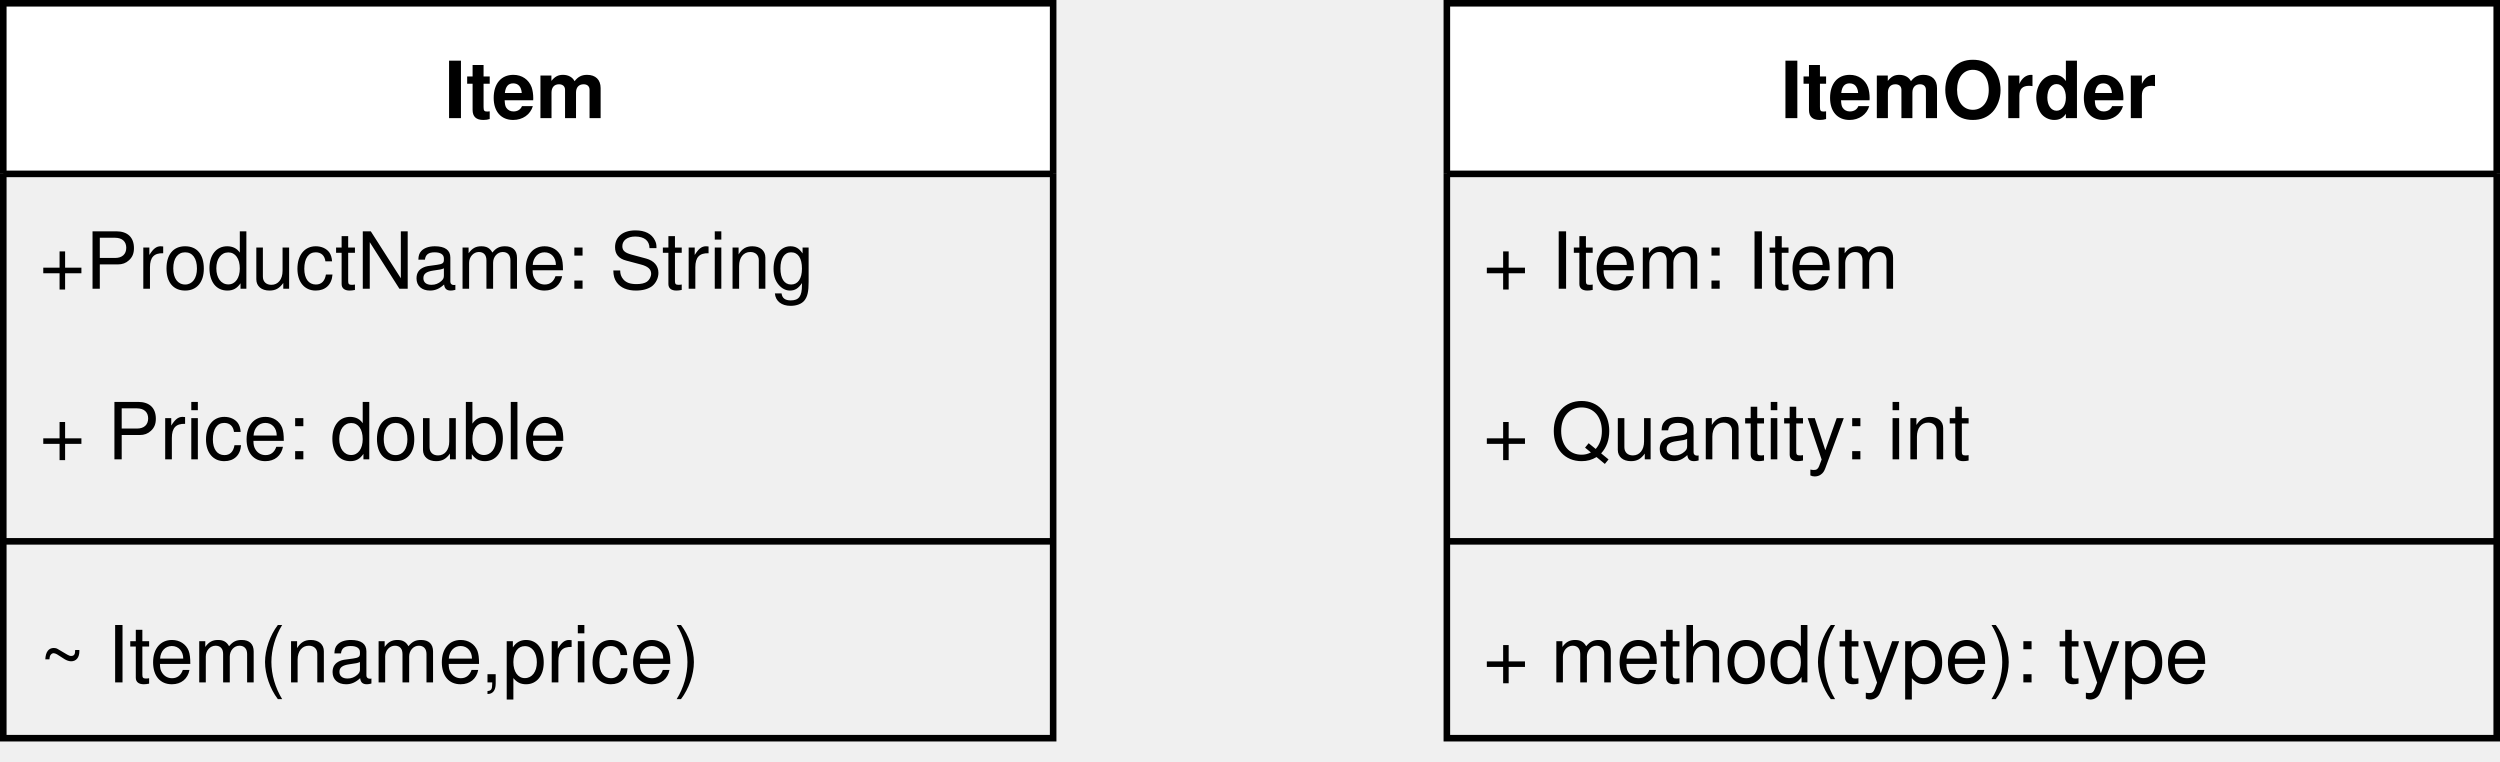
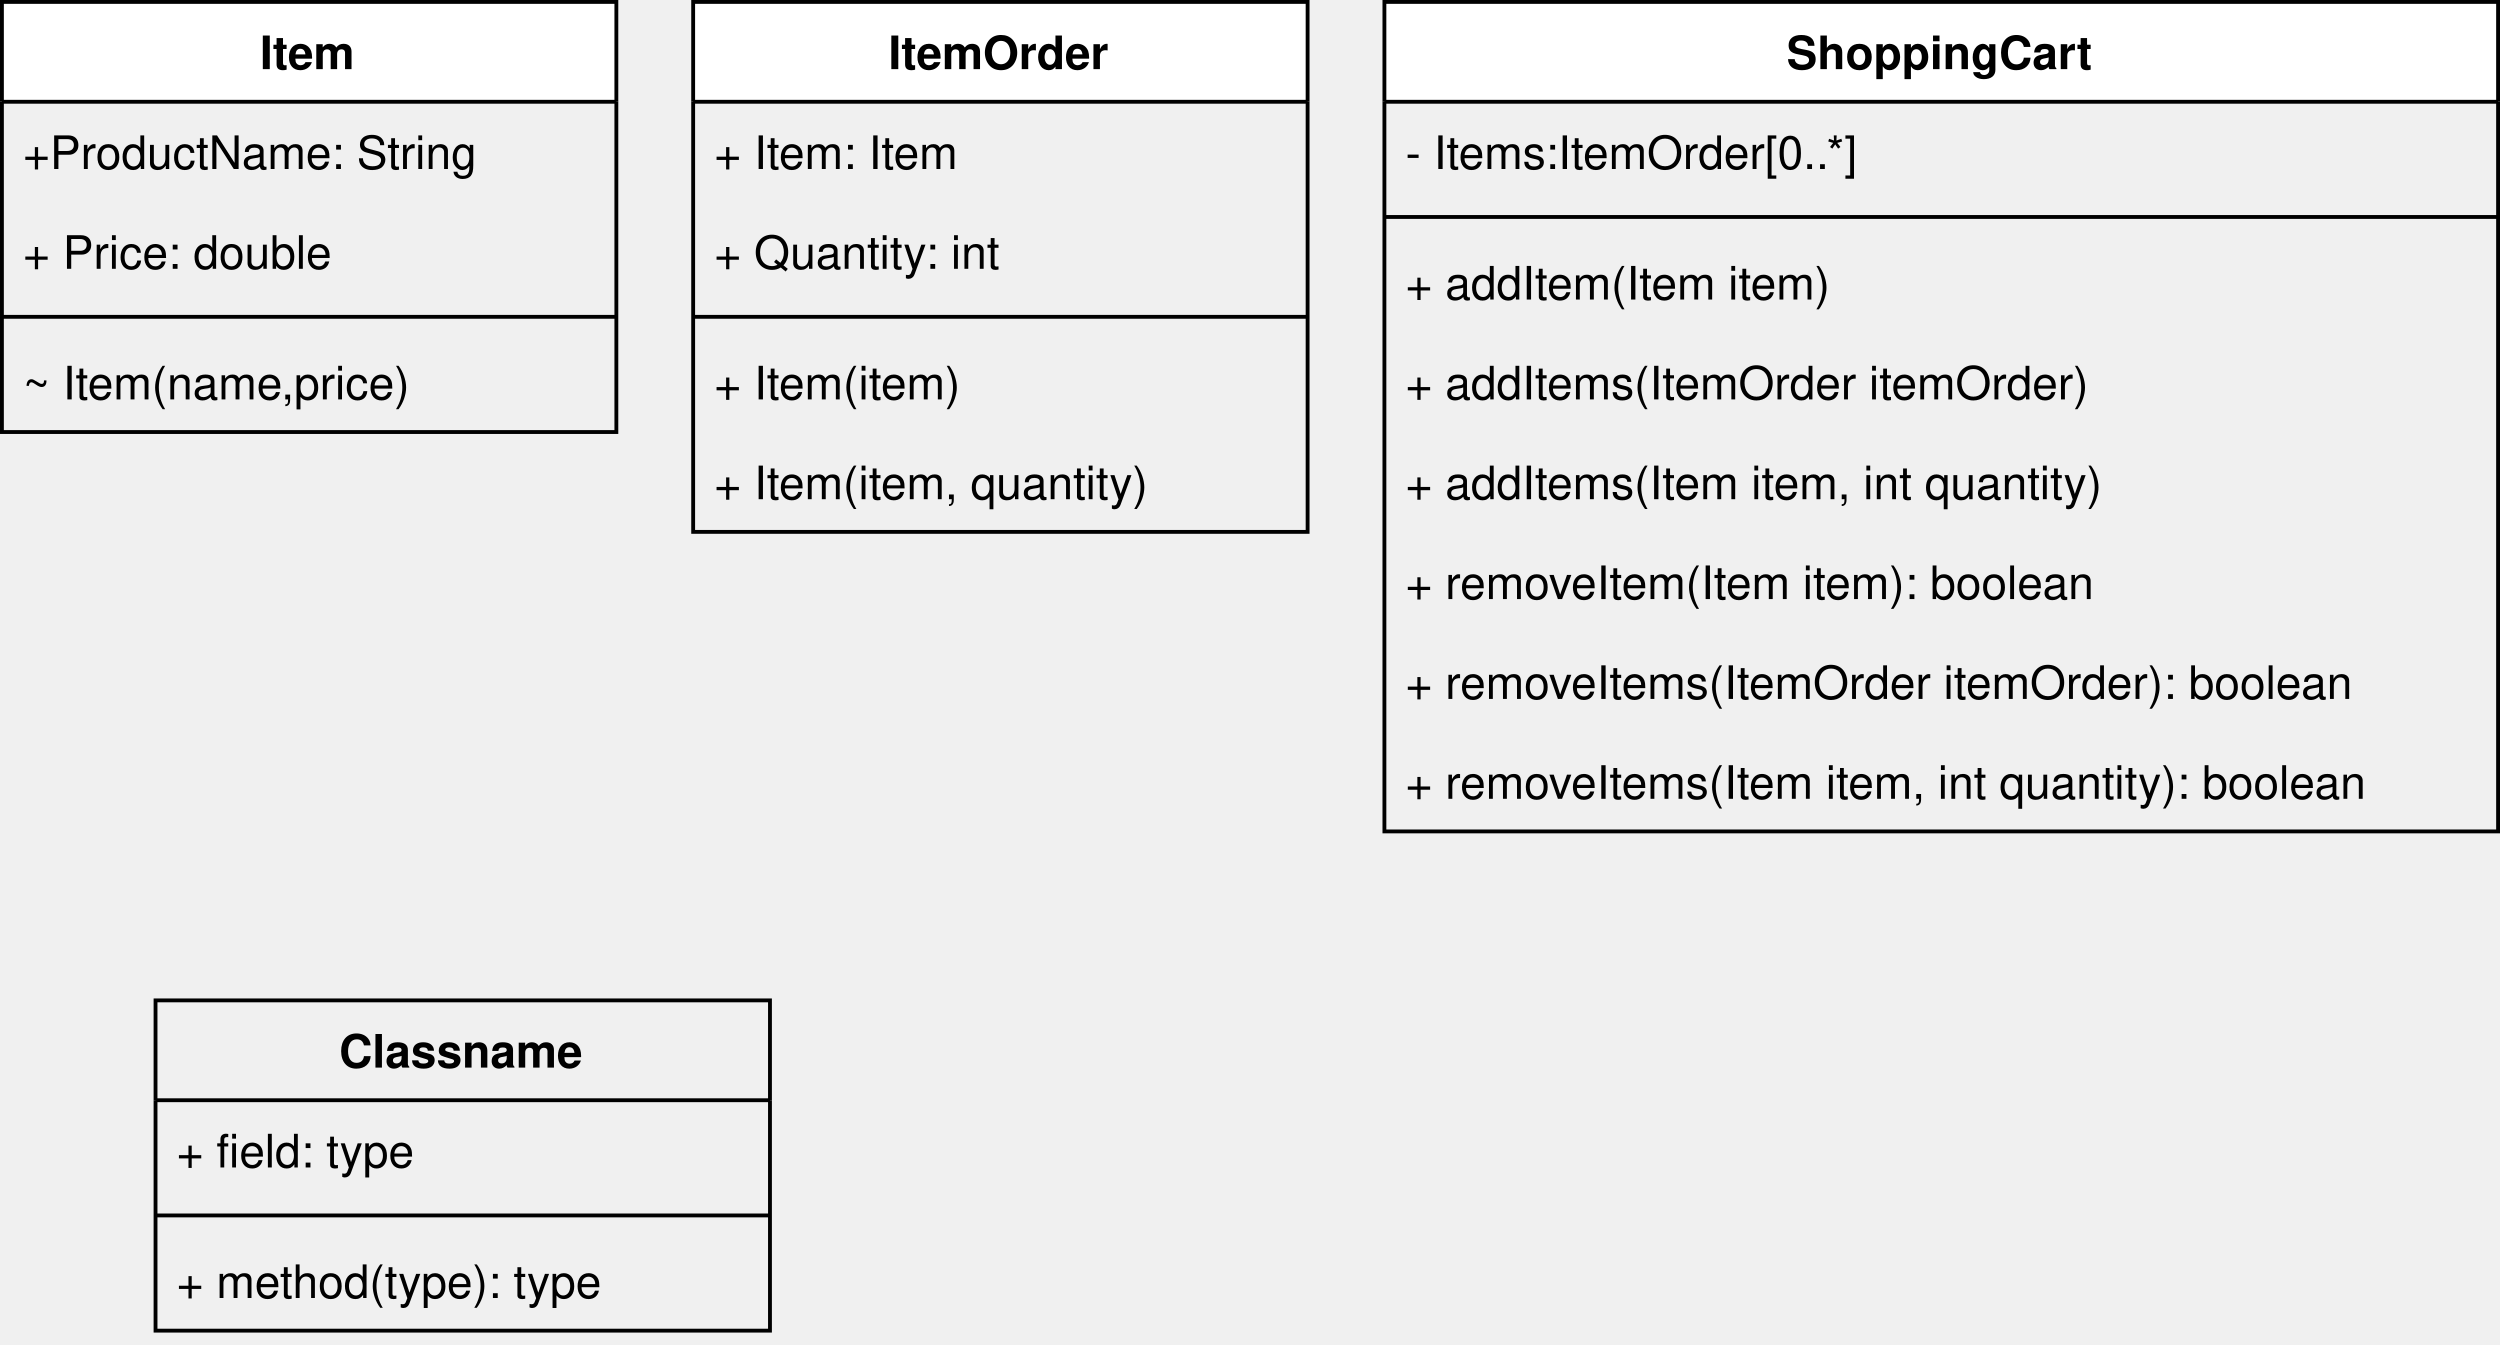
- <svg xmlns="http://www.w3.org/2000/svg" version="1.1" width="381px" height="116px" viewBox="-0.5 -0.5 381 116" content="&lt;mxfile host=&quot;app.diagrams.net&quot; modified=&quot;2021-01-19T19:44:33.599Z&quot; agent=&quot;5.0 (Windows NT 10.0; Win64; x64) AppleWebKit/537.36 (KHTML, like Gecko) Chrome/87.0.428.141 Safari/537.36&quot; etag=&quot;1iIG_52ytjyT3FIGRziP&quot; version=&quot;14.2.5&quot; type=&quot;github&quot;&gt;&lt;diagram name=&quot;Page-1&quot; id=&quot;e7e014a7-5840-1c2e-5031-d8a46d1fe8dd&quot;&gt;7Zjfb9owEMf/mkjdQyeSlB99LKFbK9GVjmmT9uYmJvHq+DLnKNCH/e07Jw4BAhubqOgDCIn4e2fHvs8dOcXxg3T+UbMsuYOIS8drRXPHHzie57o9j36MsiiVrm+FWIvIOtXCWLxwK7asOhURz9ccEUCiyNbFEJTiIa5pTGuYrbtNQK7fNWMxbwjjkMmm+k1EmFTn6lzWhhsu4sTeuud1SsMjC59iDVNl7+d4/qT4lOaUVWvZg+YJi2C2IvnXjh9oACyv0nnApYltFbZy3ocd1uW+NVe4z4T7u59fb2+uv/P8R7ebPwzC0XB8fmGXeWZyagNyizy1O8ZFFaV8JlLJFI36E1A4thaXxkyKWNF1SPvgmoRnrlFQgK+sASEjNUyEjIZsAVOz2xwpetWon4AWL7Qsk3ZNMmu0uULxXvUYm5kkt0jVPCefURUCd0O6Y/M1xyHL0QohSMmyXDwuj5EyHQvVB0RIrZMNDR2Hz3cG3V2ipBLhkHLUC3KxE/y2pW+rY5n2s5Vc61gtWUkz17VlxGx+x8u1a8Z0YTH/C3Kvgdzx+iMN0TTETywl7YrMY9RCxY1EoFBgAUjDEw9AAhEfKCgzQ0i5IVXJIfkEd6ZGnrGQ7jUsfAYXtfLZxsNIQHMnsiigREQRVwYrIENWMjTAMhAKi3i1+/SlsAat922nTRsPaOzWY/oad40BKDoLEwVOTgky4yZJ9mP/h5JqZkSVAZ39EqDyOzx/fxt/EkZahBZ+BFMT1RP8A8Nve8eGf7EF/gZlKQp6JeXqmej+F+KUYEleM/1ikA/O3QZ3v8nd38JYskcuR5ALFGDW16XvBvuj4e329sPbey267QbdXzQ0T/QzZf7ZvSAzRf7uVNmHRt87+t96Z2snd68jaspO7dxh2rl29+21c90dj/Oijy+e5ls7+lPF/7XiO2+8kevtIP8wZQoFLkr6JiIn+AeGf/xG7vLUyL0e3mM3ctVbg0Zp0/IJRGe4yKiJK8rbXJ7q+9AJ8IrtHA3rl36FbeXNqn/9Gw==&lt;/diagram&gt;&lt;/mxfile&gt;" resource="https://app.diagrams.net/?libs=general;uml#Hmerlin2v%2FStoreSystem%2Fmain%2FDiagram.svg" style="background-color: rgb(255, 255, 255);">
+ <svg xmlns="http://www.w3.org/2000/svg" version="1.1" width="651px" height="350px" viewBox="-0.5 -0.5 651 350" content="&lt;mxfile host=&quot;app.diagrams.net&quot; modified=&quot;2021-01-19T19:57:50.873Z&quot; agent=&quot;5.0 (Windows NT 10.0; Win64; x64) AppleWebKit/537.36 (KHTML, like Gecko) Chrome/87.0.428.141 Safari/537.36&quot; etag=&quot;7upkArYoytIOaOdE7Zy-&quot; version=&quot;14.2.5&quot; type=&quot;github&quot;&gt;&lt;diagram name=&quot;Page-1&quot; id=&quot;e7e014a7-5840-1c2e-5031-d8a46d1fe8dd&quot;&gt;7Ztfc5s4EMA/jWfSm0nGgI2dxxinl84kV7e+uc70TQHZ6CoQFXJs96GfvSsQ/oMgcX0BMnPKeGK0EgLt/rRaLbjneNHmT46S8IEFmPbsfrDpOdOebVvW2IYvKdnmkpGjBEtOAtVoL5iTH1gJ+0q6IgFOjxoKxqggybHQZ3GMfXEkQ5yz9XGzBaPHV03QEmuCuY+oLv1CAhEW43Kv9xV3mCxDdemx7eYVj8j/tuRsFavr9Wxnkf3l1REq+lIDTUMUsPWByLntOR5nTORH0cbDVOq2UFt+3vua2t19cxyLU074+PD9nw93t19x+u9olH6a+rP7+eVAdfOE6Eop5IPAkbpjsS20lK5JRFEMpcmCxWKuaiwoI0qWMRz7cB+Yg+AJc0FAwTeqQrAEpH5IaHCPtmwl7zYVoL2iNAkZJz+gW0RVn1DNhWIF9H3YYi7PBHEfpByn0GZWqMAqiR7Q5qjhPUqFEviMUpSk5HE3jAjxJYknTAgWqUZypO9RRKhE+w7TJyzHBRVKZzBOvKm1hrWzMcwdzCIs+BaaqBPsvsJiWyqvDyB0lSw84M+y1PxCCvzlru+98eFA2f93WLA1Fnr2ZMZZsPLFXygC2Q1UzwUn8VIjBFQhMstx9g17jDJAYRqzHBlCaUlUUEPxQtQykybIh2vdZ22mg73ks9KHFDE4d0GzmRWSIMCxtDcTSKDcuNKSCSOxyPQ1nMAH1Or1r4a9Idy4B2VrX4aPbM6Fx2IYCyKZOTGQs8aSnv8IxTOTUEelQMM9jYyi3euD4VSBAYIZJ76iImArqW5DRVtUDO2uqRhUUFEyPyWZWXPzF8urdZbtI7AixXtj/y1ZmF5aGhCODoRTYXyKHjGdsZQIwmT/PG9bguLt2X00Ps3u46bMPtTM/hOKMmq4iOUiYXuJdAvvjC9ojYlx5yuEWxlGfuQBRIQmlmw4lnTG58aSTmNeYlQTMmS7iyxiqNxnGB9xvo9w33gUOa5B4tMKxYKIbY6FVJWhoi0quo8ir00U2YHdu44ih/1n1ocLAv9M/NgeDZ3Hj0M9DVnCQarR7n9XS4WBoz04dgnH7ujQE5PzkCUJWMKD2N5sMJreYAzdlzcY9nUVElZjTOg5yUvlL+BSN/vdJ0y3q6s/srlWwkRq7HJRqCxiMZPTW1JjnMnZziSfq7+zC6kGpzFuTNayC7tX7DMq7d5YvFmXj0BBkMUYeTaibyLPdrlwT11ImvIH7gtgpBcHicwMj+zYMNIeIxW7k5bXDP2RRwUjCo98o5Jlscx2pQNaqrYrLbuUqhBD4sJxBOrXl5ss7/nIGMUo/t+Sou2imiPE0ZNfLROiPy4rE1K77hhY2oWlmM3dwVK3+pRheXYBMti0i81154GtnmH3KErT/B0NkzGrJHvJUUCg6/IcaPJF0MFxbm1QsSWqfjTTGDl1yfgFwfLlaulJxDYxL/u9YlDr9qsheSsP7109Ba+Z36TNXt3upz6ebypt5ta9+Qvdhyy4kG7gnfEIHZBx6ipxhkeA4v5XKVndwU9/nNtf&lt;/diagram&gt;&lt;/mxfile&gt;" resource="https://app.diagrams.net/?libs=general;uml#Hmerlin2v%2FStoreSystem%2Fmain%2FDiagram.svg" style="background-color: rgb(255, 255, 255);">
  <defs>
    <clipPath id="mx-clip-4-31-152-26-0">
      <rect x="4" y="31" width="152" height="26" />
    </clipPath>
    <clipPath id="mx-clip-4-57-152-26-0">
      <rect x="4" y="57" width="152" height="26" />
    </clipPath>
    <clipPath id="mx-clip-4-91-152-26-0">
      <rect x="4" y="91" width="152" height="26" />
    </clipPath>
-     <clipPath id="mx-clip-224-31-152-26-0">
-       <rect x="224" y="31" width="152" height="26" />
+     <clipPath id="mx-clip-184-31-152-26-0">
+       <rect x="184" y="31" width="152" height="26" />
    </clipPath>
-     <clipPath id="mx-clip-224-57-152-26-0">
-       <rect x="224" y="57" width="152" height="26" />
+     <clipPath id="mx-clip-184-57-152-26-0">
+       <rect x="184" y="57" width="152" height="26" />
    </clipPath>
-     <clipPath id="mx-clip-224-91-152-26-0">
-       <rect x="224" y="91" width="152" height="26" />
+     <clipPath id="mx-clip-184-91-152-26-0">
+       <rect x="184" y="91" width="152" height="26" />
+     </clipPath>
+     <clipPath id="mx-clip-184-117-152-26-0">
+       <rect x="184" y="117" width="152" height="26" />
+     </clipPath>
+     <clipPath id="mx-clip-364-31-282-26-0">
+       <rect x="364" y="31" width="282" height="26" />
+     </clipPath>
+     <clipPath id="mx-clip-364-65-282-26-0">
+       <rect x="364" y="65" width="282" height="26" />
+     </clipPath>
+     <clipPath id="mx-clip-364-91-282-26-0">
+       <rect x="364" y="91" width="282" height="26" />
+     </clipPath>
+     <clipPath id="mx-clip-364-117-282-26-0">
+       <rect x="364" y="117" width="282" height="26" />
+     </clipPath>
+     <clipPath id="mx-clip-364-143-282-26-0">
+       <rect x="364" y="143" width="282" height="26" />
+     </clipPath>
+     <clipPath id="mx-clip-364-169-282-26-0">
+       <rect x="364" y="169" width="282" height="26" />
+     </clipPath>
+     <clipPath id="mx-clip-364-195-282-26-0">
+       <rect x="364" y="195" width="282" height="26" />
+     </clipPath>
+     <clipPath id="mx-clip-44-291-152-26-0">
+       <rect x="44" y="291" width="152" height="26" />
+     </clipPath>
+     <clipPath id="mx-clip-44-325-152-26-0">
+       <rect x="44" y="325" width="152" height="26" />
    </clipPath>
  </defs>
  <g>
    <path d="M 0 26 L 0 0 L 160 0 L 160 26" fill="#ffffff" stroke="#000000" stroke-miterlimit="10" pointer-events="all" />
    <path d="M 0 26 L 0 112 L 160 112 L 160 26" fill="none" stroke="#000000" stroke-miterlimit="10" pointer-events="none" />
    <path d="M 0 26 L 160 26" fill="none" stroke="#000000" stroke-miterlimit="10" pointer-events="none" />
    <g fill="#000000" font-family="Helvetica" font-weight="bold" pointer-events="none" text-anchor="middle" font-size="12px">
      <text x="79.5" y="17.5">Item</text>
    </g>
    <g fill="#000000" font-family="Helvetica" pointer-events="none" clip-path="url(#mx-clip-4-31-152-26-0)" font-size="12px">
      <text x="5.5" y="43.5">+ProductName: String</text>
    </g>
    <g fill="#000000" font-family="Helvetica" pointer-events="none" clip-path="url(#mx-clip-4-57-152-26-0)" font-size="12px">
      <text x="5.5" y="69.5">+ Price: double</text>
    </g>
    <path d="M 0 82 L 160 82" fill="none" stroke="#000000" stroke-miterlimit="10" pointer-events="none" />
    <g fill="#000000" font-family="Helvetica" pointer-events="none" clip-path="url(#mx-clip-4-91-152-26-0)" font-size="12px">
      <text x="5.5" y="103.5">~ Item(name,price)</text>
    </g>
-     <path d="M 220 26 L 220 0 L 380 0 L 380 26" fill="#ffffff" stroke="#000000" stroke-miterlimit="10" pointer-events="none" />
-     <path d="M 220 26 L 220 112 L 380 112 L 380 26" fill="none" stroke="#000000" stroke-miterlimit="10" pointer-events="none" />
-     <path d="M 220 26 L 380 26" fill="none" stroke="#000000" stroke-miterlimit="10" pointer-events="none" />
+     <path d="M 180 26 L 180 0 L 340 0 L 340 26" fill="#ffffff" stroke="#000000" stroke-miterlimit="10" pointer-events="none" />
+     <path d="M 180 26 L 180 138 L 340 138 L 340 26" fill="none" stroke="#000000" stroke-miterlimit="10" pointer-events="none" />
+     <path d="M 180 26 L 340 26" fill="none" stroke="#000000" stroke-miterlimit="10" pointer-events="none" />
    <g fill="#000000" font-family="Helvetica" font-weight="bold" pointer-events="none" text-anchor="middle" font-size="12px">
-       <text x="299.5" y="17.5">ItemOrder</text>
+       <text x="259.5" y="17.5">ItemOrder</text>
    </g>
-     <g fill="#000000" font-family="Helvetica" pointer-events="none" clip-path="url(#mx-clip-224-31-152-26-0)" font-size="12px">
-       <text x="225.5" y="43.5">+ Item: Item</text>
+     <g fill="#000000" font-family="Helvetica" pointer-events="none" clip-path="url(#mx-clip-184-31-152-26-0)" font-size="12px">
+       <text x="185.5" y="43.5">+ Item: Item</text>
    </g>
-     <g fill="#000000" font-family="Helvetica" pointer-events="none" clip-path="url(#mx-clip-224-57-152-26-0)" font-size="12px">
-       <text x="225.5" y="69.5">+ Quantity: int</text>
+     <g fill="#000000" font-family="Helvetica" pointer-events="none" clip-path="url(#mx-clip-184-57-152-26-0)" font-size="12px">
+       <text x="185.5" y="69.5">+ Quantity: int</text>
    </g>
-     <path d="M 220 82 L 380 82" fill="none" stroke="#000000" stroke-miterlimit="10" pointer-events="none" />
-     <g fill="#000000" font-family="Helvetica" pointer-events="none" clip-path="url(#mx-clip-224-91-152-26-0)" font-size="12px">
-       <text x="225.5" y="103.5">+ method(type): type</text>
+     <path d="M 180 82 L 340 82" fill="none" stroke="#000000" stroke-miterlimit="10" pointer-events="none" />
+     <g fill="#000000" font-family="Helvetica" pointer-events="none" clip-path="url(#mx-clip-184-91-152-26-0)" font-size="12px">
+       <text x="185.5" y="103.5">+ Item(item)</text>
+     </g>
+     <g fill="#000000" font-family="Helvetica" pointer-events="none" clip-path="url(#mx-clip-184-117-152-26-0)" font-size="12px">
+       <text x="185.5" y="129.5">+ Item(item, quantity)</text>
+     </g>
+     <path d="M 360 26 L 360 0 L 650 0 L 650 26" fill="#ffffff" stroke="#000000" stroke-miterlimit="10" pointer-events="none" />
+     <path d="M 360 26 L 360 216 L 650 216 L 650 26" fill="none" stroke="#000000" stroke-miterlimit="10" pointer-events="none" />
+     <path d="M 360 26 L 650 26" fill="none" stroke="#000000" stroke-miterlimit="10" pointer-events="none" />
+     <g fill="#000000" font-family="Helvetica" font-weight="bold" pointer-events="none" text-anchor="middle" font-size="12px">
+       <text x="504.5" y="17.5">ShoppingCart</text>
+     </g>
+     <g fill="#000000" font-family="Helvetica" pointer-events="none" clip-path="url(#mx-clip-364-31-282-26-0)" font-size="12px">
+       <text x="365.5" y="43.5">- Items:ItemOrder[0..*]</text>
+     </g>
+     <path d="M 360 56 L 650 56" fill="none" stroke="#000000" stroke-miterlimit="10" pointer-events="none" />
+     <g fill="#000000" font-family="Helvetica" pointer-events="none" clip-path="url(#mx-clip-364-65-282-26-0)" font-size="12px">
+       <text x="365.5" y="77.5">+ addItem(Item item)</text>
+     </g>
+     <g fill="#000000" font-family="Helvetica" pointer-events="none" clip-path="url(#mx-clip-364-91-282-26-0)" font-size="12px">
+       <text x="365.5" y="103.5">+ addItems(ItemOrder itemOrder)</text>
+     </g>
+     <g fill="#000000" font-family="Helvetica" pointer-events="none" clip-path="url(#mx-clip-364-117-282-26-0)" font-size="12px">
+       <text x="365.5" y="129.5">+ addItems(Item item, int quantity)</text>
+     </g>
+     <g fill="#000000" font-family="Helvetica" pointer-events="none" clip-path="url(#mx-clip-364-143-282-26-0)" font-size="12px">
+       <text x="365.5" y="155.5">+ removeItem(Item item): boolean</text>
+     </g>
+     <g fill="#000000" font-family="Helvetica" pointer-events="none" clip-path="url(#mx-clip-364-169-282-26-0)" font-size="12px">
+       <text x="365.5" y="181.5">+ removeItems(ItemOrder itemOrder): boolean</text>
+     </g>
+     <g fill="#000000" font-family="Helvetica" pointer-events="none" clip-path="url(#mx-clip-364-195-282-26-0)" font-size="12px">
+       <text x="365.5" y="207.5">+ removeItems(Item item, int quantity): boolean</text>
+     </g>
+     <path d="M 40 286 L 40 260 L 200 260 L 200 286" fill="none" stroke="#000000" stroke-miterlimit="10" pointer-events="none" />
+     <path d="M 40 286 L 40 346 L 200 346 L 200 286" fill="none" stroke="#000000" stroke-miterlimit="10" pointer-events="none" />
+     <path d="M 40 286 L 200 286" fill="none" stroke="#000000" stroke-miterlimit="10" pointer-events="none" />
+     <g fill="#000000" font-family="Helvetica" font-weight="bold" pointer-events="none" text-anchor="middle" font-size="12px">
+       <text x="119.5" y="277.5">Classname</text>
+     </g>
+     <g fill="#000000" font-family="Helvetica" pointer-events="none" clip-path="url(#mx-clip-44-291-152-26-0)" font-size="12px">
+       <text x="45.5" y="303.5">+ field: type</text>
+     </g>
+     <path d="M 40 316 L 200 316" fill="none" stroke="#000000" stroke-miterlimit="10" pointer-events="none" />
+     <g fill="#000000" font-family="Helvetica" pointer-events="none" clip-path="url(#mx-clip-44-325-152-26-0)" font-size="12px">
+       <text x="45.5" y="337.5">+ method(type): type</text>
    </g>
  </g>
</svg>
